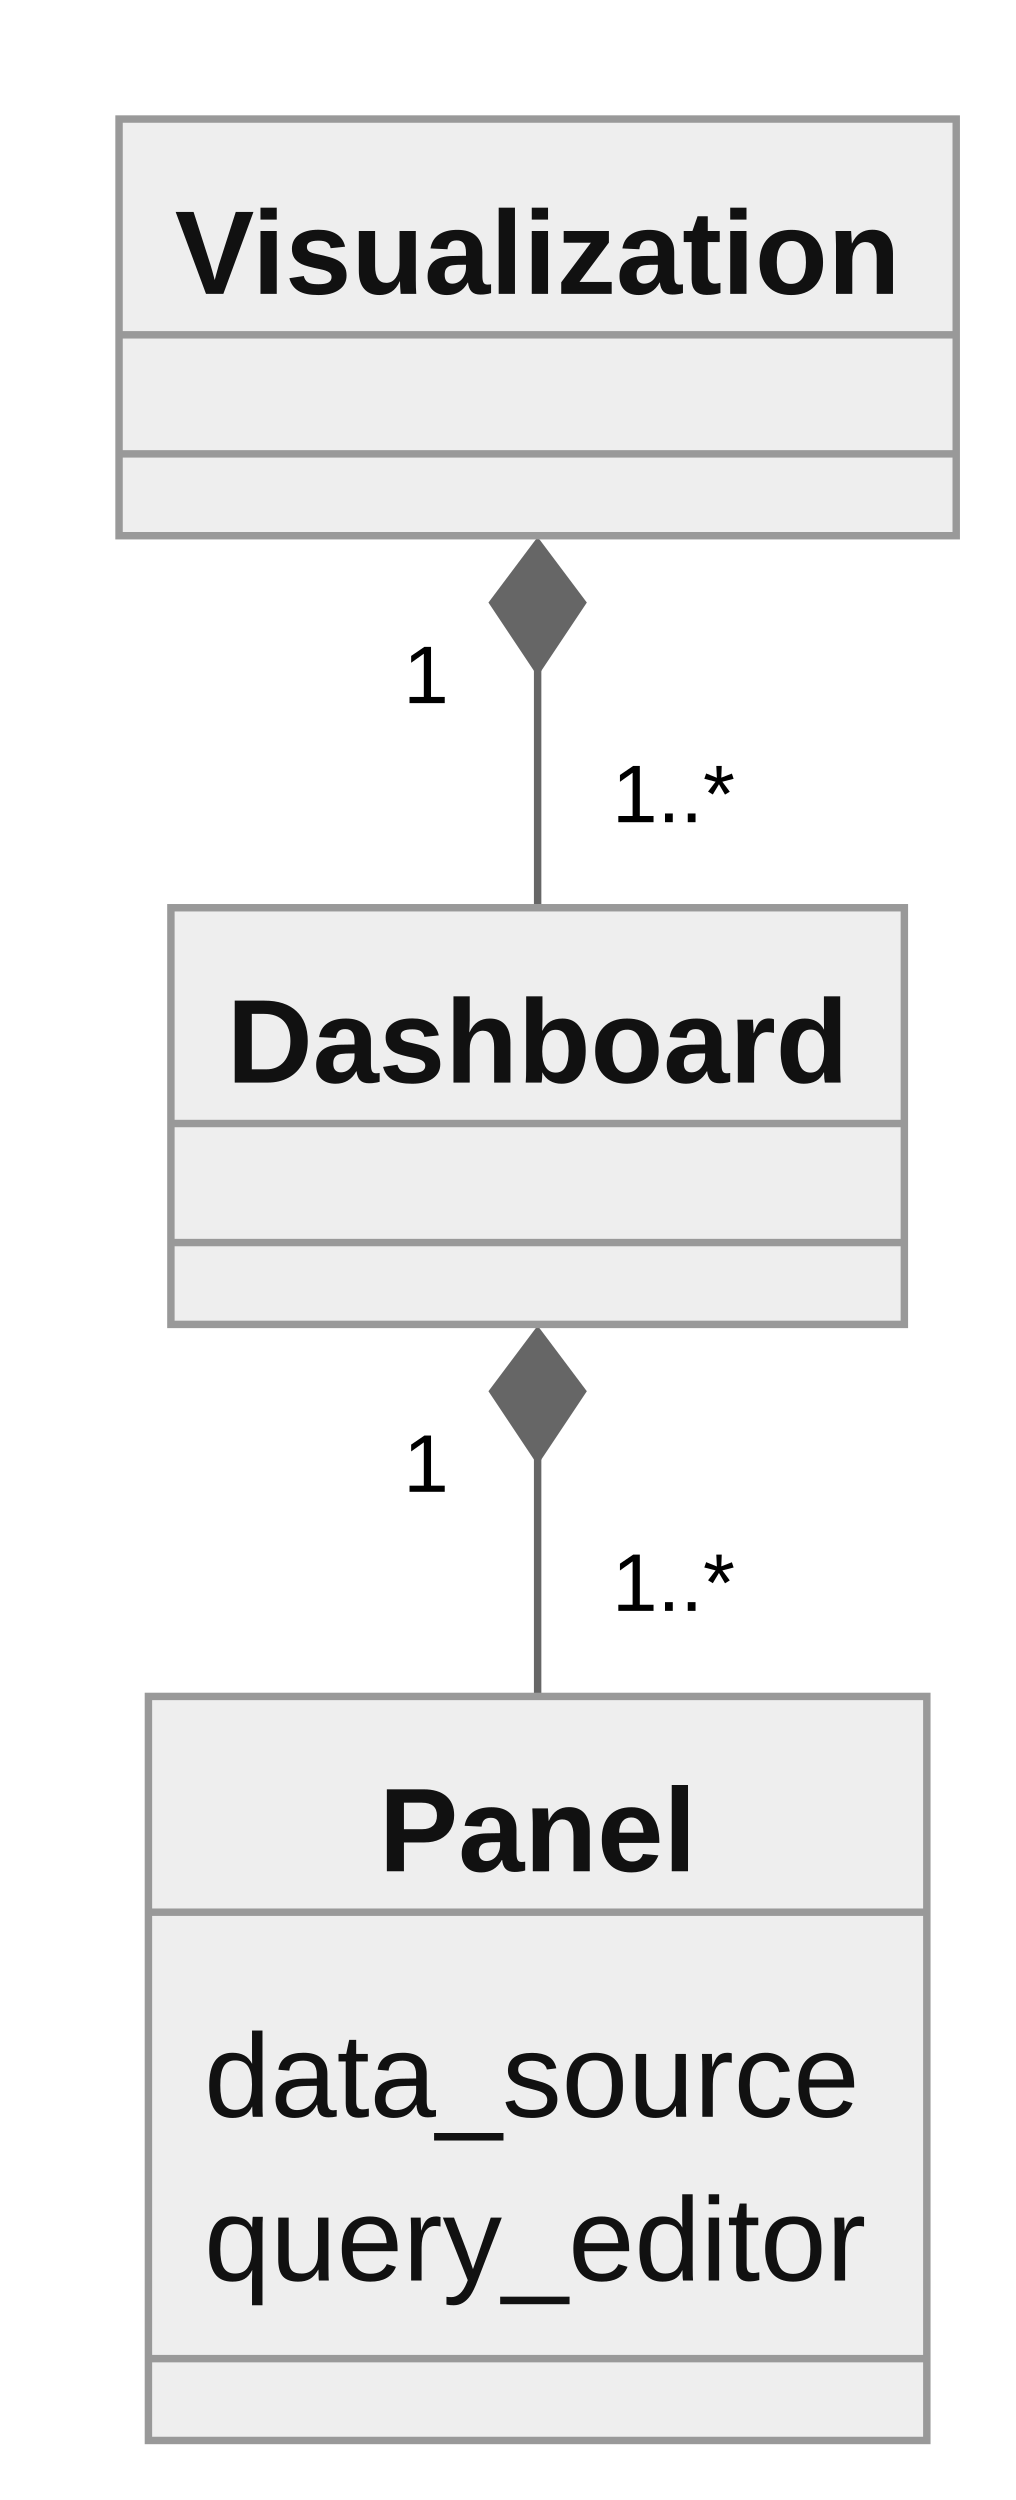
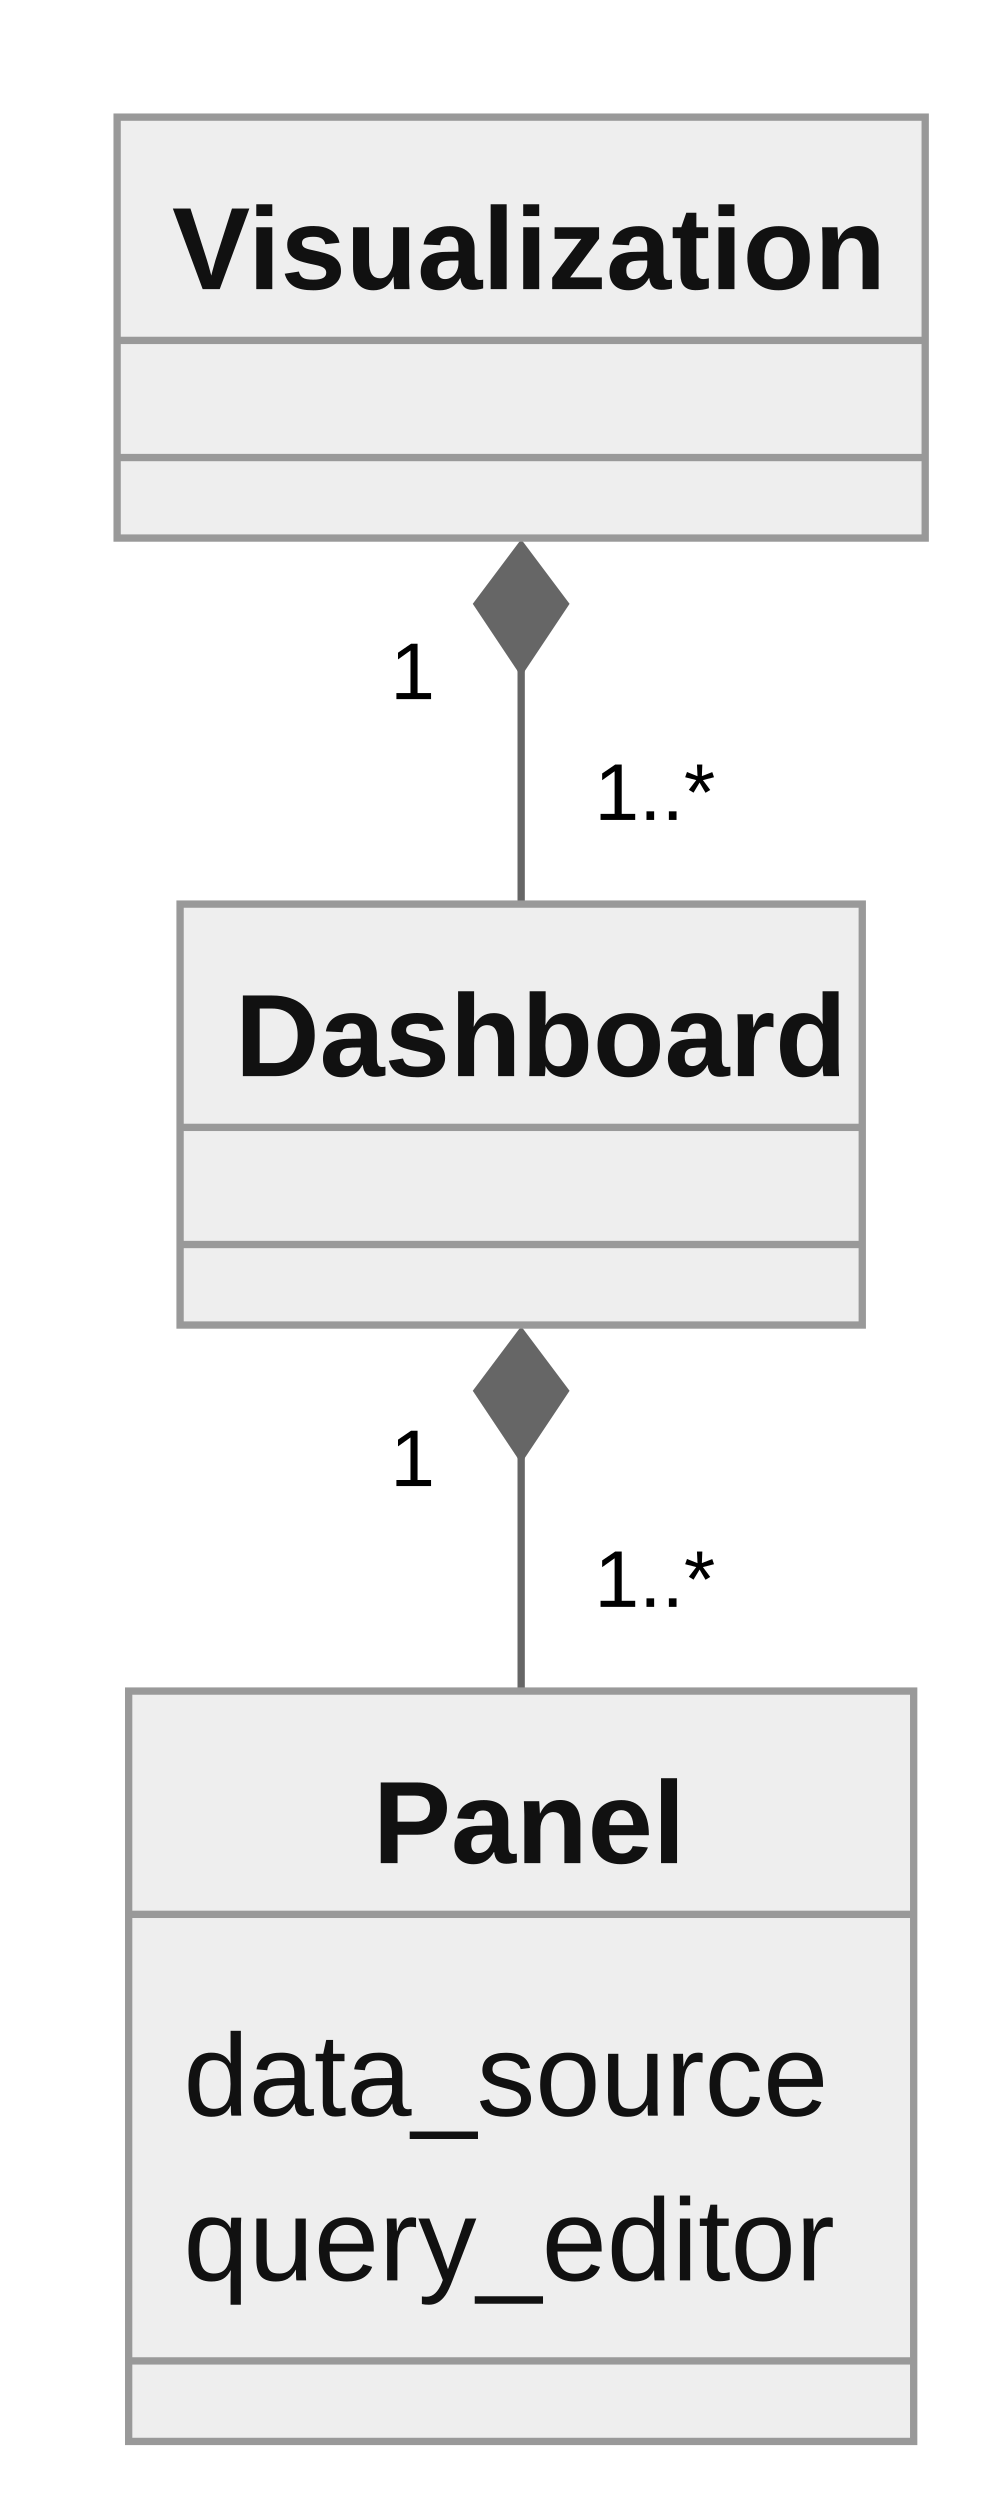
- <svg xmlns="http://www.w3.org/2000/svg" aria-roledescription="classDiagram" role="graphics-document document" viewBox="-8 -8 136.516 336" style="max-width: 136.516px; background-color: white;" width="100%" id="my-svg">
+ <svg xmlns="http://www.w3.org/2000/svg" aria-roledescription="classDiagram" role="graphics-document document" viewBox="-8 -8 134.383 341.5" style="max-width: 134.383px; background-color: white;" width="100%" id="my-svg">
  <style>#my-svg{font-family:"trebuchet ms",verdana,arial,sans-serif;font-size:16px;fill:#000000;}#my-svg .error-icon{fill:#552222;}#my-svg .error-text{fill:#552222;stroke:#552222;}#my-svg .edge-thickness-normal{stroke-width:2px;}#my-svg .edge-thickness-thick{stroke-width:3.5px;}#my-svg .edge-pattern-solid{stroke-dasharray:0;}#my-svg .edge-pattern-dashed{stroke-dasharray:3;}#my-svg .edge-pattern-dotted{stroke-dasharray:2;}#my-svg .marker{fill:#666;stroke:#666;}#my-svg .marker.cross{stroke:#666;}#my-svg svg{font-family:"trebuchet ms",verdana,arial,sans-serif;font-size:16px;}#my-svg g.classGroup text{fill:#999;stroke:none;font-family:"trebuchet ms",verdana,arial,sans-serif;font-size:10px;}#my-svg g.classGroup text .title{font-weight:bolder;}#my-svg .nodeLabel,#my-svg .edgeLabel{color:#111111;}#my-svg .edgeLabel .label rect{fill:#eee;}#my-svg .label text{fill:#111111;}#my-svg .edgeLabel .label span{background:#eee;}#my-svg .classTitle{font-weight:bolder;}#my-svg .node rect,#my-svg .node circle,#my-svg .node ellipse,#my-svg .node polygon,#my-svg .node path{fill:#eee;stroke:#999;stroke-width:1px;}#my-svg .divider{stroke:#999;stroke-width:1;}#my-svg g.clickable{cursor:pointer;}#my-svg g.classGroup rect{fill:#eee;stroke:#999;}#my-svg g.classGroup line{stroke:#999;stroke-width:1;}#my-svg .classLabel .box{stroke:none;stroke-width:0;fill:#eee;opacity:0.5;}#my-svg .classLabel .label{fill:#999;font-size:10px;}#my-svg .relation{stroke:#666;stroke-width:1;fill:none;}#my-svg .dashed-line{stroke-dasharray:3;}#my-svg .dotted-line{stroke-dasharray:1 2;}#my-svg #compositionStart,#my-svg .composition{fill:#666!important;stroke:#666!important;stroke-width:1;}#my-svg #compositionEnd,#my-svg .composition{fill:#666!important;stroke:#666!important;stroke-width:1;}#my-svg #dependencyStart,#my-svg .dependency{fill:#666!important;stroke:#666!important;stroke-width:1;}#my-svg #dependencyStart,#my-svg .dependency{fill:#666!important;stroke:#666!important;stroke-width:1;}#my-svg #extensionStart,#my-svg .extension{fill:transparent!important;stroke:#666!important;stroke-width:1;}#my-svg #extensionEnd,#my-svg .extension{fill:transparent!important;stroke:#666!important;stroke-width:1;}#my-svg #aggregationStart,#my-svg .aggregation{fill:transparent!important;stroke:#666!important;stroke-width:1;}#my-svg #aggregationEnd,#my-svg .aggregation{fill:transparent!important;stroke:#666!important;stroke-width:1;}#my-svg #lollipopStart,#my-svg .lollipop{fill:#eee!important;stroke:#666!important;stroke-width:1;}#my-svg #lollipopEnd,#my-svg .lollipop{fill:#eee!important;stroke:#666!important;stroke-width:1;}#my-svg .edgeTerminals{font-size:11px;}#my-svg .classTitleText{text-anchor:middle;font-size:18px;fill:#000000;}#my-svg :root{--mermaid-font-family:"trebuchet ms",verdana,arial,sans-serif;}</style>
  <g>
    <defs>
      <marker orient="auto" markerHeight="240" markerWidth="190" refY="7" refX="18" class="marker aggregation classDiagram" id="my-svg_classDiagram-aggregationStart">
        <path d="M 18,7 L9,13 L1,7 L9,1 Z" />
      </marker>
    </defs>
    <defs>
      <marker orient="auto" markerHeight="28" markerWidth="20" refY="7" refX="1" class="marker aggregation classDiagram" id="my-svg_classDiagram-aggregationEnd">
        <path d="M 18,7 L9,13 L1,7 L9,1 Z" />
      </marker>
    </defs>
    <defs>
      <marker orient="auto" markerHeight="240" markerWidth="190" refY="7" refX="18" class="marker extension classDiagram" id="my-svg_classDiagram-extensionStart">
        <path d="M 1,7 L18,13 V 1 Z" />
      </marker>
    </defs>
    <defs>
      <marker orient="auto" markerHeight="28" markerWidth="20" refY="7" refX="1" class="marker extension classDiagram" id="my-svg_classDiagram-extensionEnd">
        <path d="M 1,1 V 13 L18,7 Z" />
      </marker>
    </defs>
    <defs>
      <marker orient="auto" markerHeight="240" markerWidth="190" refY="7" refX="18" class="marker composition classDiagram" id="my-svg_classDiagram-compositionStart">
        <path d="M 18,7 L9,13 L1,7 L9,1 Z" />
      </marker>
    </defs>
    <defs>
      <marker orient="auto" markerHeight="28" markerWidth="20" refY="7" refX="1" class="marker composition classDiagram" id="my-svg_classDiagram-compositionEnd">
        <path d="M 18,7 L9,13 L1,7 L9,1 Z" />
      </marker>
    </defs>
    <defs>
      <marker orient="auto" markerHeight="240" markerWidth="190" refY="7" refX="6" class="marker dependency classDiagram" id="my-svg_classDiagram-dependencyStart">
        <path d="M 5,7 L9,13 L1,7 L9,1 Z" />
      </marker>
    </defs>
    <defs>
      <marker orient="auto" markerHeight="28" markerWidth="20" refY="7" refX="13" class="marker dependency classDiagram" id="my-svg_classDiagram-dependencyEnd">
        <path d="M 18,7 L9,13 L14,7 L9,1 Z" />
      </marker>
    </defs>
    <defs>
      <marker orient="auto" markerHeight="240" markerWidth="190" refY="7" refX="13" class="marker lollipop classDiagram" id="my-svg_classDiagram-lollipopStart">
        <circle r="6" cy="7" cx="7" fill="transparent" stroke="black" />
      </marker>
    </defs>
    <defs>
      <marker orient="auto" markerHeight="240" markerWidth="190" refY="7" refX="1" class="marker lollipop classDiagram" id="my-svg_classDiagram-lollipopEnd">
        <circle r="6" cy="7" cx="7" fill="transparent" stroke="black" />
      </marker>
    </defs>
    <g class="root">
      <g class="clusters" />
      <g class="edgePaths">
-         <path marker-start="url(#my-svg_classDiagram-compositionStart)" style="fill:none" class="edge-pattern-solid relation" id="id1" d="M64.258,82L64.258,83.167C64.258,84.333,64.258,86.667,64.258,92C64.258,97.333,64.258,105.667,64.258,109.833L64.258,114" />
-         <path marker-start="url(#my-svg_classDiagram-compositionStart)" style="fill:none" class="edge-pattern-solid relation" id="id2" d="M64.258,188L64.258,189.167C64.258,190.333,64.258,192.667,64.258,198C64.258,203.333,64.258,211.667,64.258,215.833L64.258,220" />
+         <path marker-start="url(#my-svg_classDiagram-compositionStart)" style="fill:none" class="edge-pattern-solid relation" id="id1" d="M63.191,83.5L63.191,84.667C63.191,85.833,63.191,88.167,63.191,93.5C63.191,98.833,63.191,107.167,63.191,111.333L63.191,115.5" />
+         <path marker-start="url(#my-svg_classDiagram-compositionStart)" style="fill:none" class="edge-pattern-solid relation" id="id2" d="M63.191,191L63.191,192.167C63.191,193.333,63.191,195.667,63.191,201C63.191,206.333,63.191,214.667,63.191,218.833L63.191,223" />
      </g>
      <g class="edgeLabels">
        <g class="edgeLabel">
          <g transform="translate(0, 0)" class="label">
            <rect height="0" width="0" ry="0" rx="0" />
            <text style="">
              <tspan class="row" x="0" dy="1em" xml:space="preserve" />
            </text>
          </g>
        </g>
-         <g transform="translate(49.25781, 81.5)" class="edgeTerminals">
-           <g transform="translate(-3.0625, -6)" class="inner">
+         <g transform="translate(48.19141, 83)" class="edgeTerminals">
+           <g transform="translate(-2.886719, -6.5)" class="inner">
            <text style="">
              <tspan class="row" x="0" dy="1em" xml:space="preserve">1</tspan>
            </text>
          </g>
        </g>
-         <g transform="translate(74.25781, 91.5)" class="edgeTerminals">
-           <g transform="translate(-8.61499, -6)" class="inner" />
+         <g transform="translate(73.19141, 93)" class="edgeTerminals">
+           <g transform="translate(-8.945312, -6.5)" class="inner" />
          <text style="">
            <tspan class="row" x="0" dy="1em" xml:space="preserve">1..*</tspan>
          </text>
        </g>
        <g class="edgeLabel">
          <g transform="translate(0, 0)" class="label">
            <rect height="0" width="0" ry="0" rx="0" />
            <text style="">
              <tspan class="row" x="0" dy="1em" xml:space="preserve" />
            </text>
          </g>
        </g>
-         <g transform="translate(49.25781, 187.5)" class="edgeTerminals">
-           <g transform="translate(-3.0625, -6)" class="inner">
+         <g transform="translate(48.19141, 190.5)" class="edgeTerminals">
+           <g transform="translate(-2.886719, -6.5)" class="inner">
            <text style="">
              <tspan class="row" x="0" dy="1em" xml:space="preserve">1</tspan>
            </text>
          </g>
        </g>
-         <g transform="translate(74.25781, 197.5)" class="edgeTerminals">
-           <g transform="translate(-8.61499, -6)" class="inner" />
+         <g transform="translate(73.19141, 200.5)" class="edgeTerminals">
+           <g transform="translate(-8.945312, -6.5)" class="inner" />
          <text style="">
            <tspan class="row" x="0" dy="1em" xml:space="preserve">1..*</tspan>
          </text>
        </g>
      </g>
      <g class="nodes">
-         <g transform="translate(64.25781, 36)" id="classId-Visualization-0" class="node default">
-           <rect height="56" width="112.516" y="-28" x="-56.258" class="outer title-state" />
-           <line y2="1" y1="1" x2="56.258" x1="-56.258" class="divider" />
-           <line y2="17" y1="17" x2="56.258" x1="-56.258" class="divider" />
+         <g transform="translate(63.19141, 36.75)" id="classId-Visualization-0" class="node default">
+           <rect height="57.5" width="110.383" y="-28.75" x="-55.191" class="outer title-state" />
+           <line y2="1.75" y1="1.75" x2="55.191" x1="-55.191" class="divider" />
+           <line y2="17.75" y1="17.75" x2="55.191" x1="-55.191" class="divider" />
          <g class="label">
            <text style="">
              <tspan class="title-row" x="0" dy="1em" xml:space="preserve" />
            </text>
-             <text transform="translate( -48.75781, -20.5)" class="classTitle" style="">
+             <text transform="translate( -47.69141, -21.25)" class="classTitle" style="">
              <tspan class="title-row" x="0" dy="1em" xml:space="preserve">Visualization</tspan>
            </text>
          </g>
        </g>
-         <g transform="translate(64.25781, 142)" id="classId-Dashboard-1" class="node default">
-           <rect height="56" width="98.578" y="-28" x="-49.289" class="outer title-state" />
-           <line y2="1" y1="1" x2="49.289" x1="-49.289" class="divider" />
-           <line y2="17" y1="17" x2="49.289" x1="-49.289" class="divider" />
+         <g transform="translate(63.19141, 144.25)" id="classId-Dashboard-1" class="node default">
+           <rect height="57.5" width="93.188" y="-28.75" x="-46.594" class="outer title-state" />
+           <line y2="1.75" y1="1.75" x2="46.594" x1="-46.594" class="divider" />
+           <line y2="17.75" y1="17.75" x2="46.594" x1="-46.594" class="divider" />
          <g class="label">
            <text style="">
              <tspan class="title-row" x="0" dy="1em" xml:space="preserve" />
            </text>
-             <text transform="translate( -41.78906, -20.5)" class="classTitle" style="">
+             <text transform="translate( -39.09375, -21.25)" class="classTitle" style="">
              <tspan class="title-row" x="0" dy="1em" xml:space="preserve">Dashboard</tspan>
            </text>
          </g>
        </g>
-         <g transform="translate(64.25781, 270)" id="classId-Panel-2" class="node default">
-           <rect height="100" width="104.617" y="-50" x="-52.309" class="outer title-state" />
-           <line y2="-21" y1="-21" x2="52.309" x1="-52.309" class="divider" />
-           <line y2="39" y1="39" x2="52.309" x1="-52.309" class="divider" />
+         <g transform="translate(63.19141, 274.25)" id="classId-Panel-2" class="node default">
+           <rect height="102.5" width="107.234" y="-51.25" x="-53.617" class="outer title-state" />
+           <line y2="-20.75" y1="-20.75" x2="53.617" x1="-53.617" class="divider" />
+           <line y2="40.25" y1="40.25" x2="53.617" x1="-53.617" class="divider" />
          <g class="label">
            <text style="">
              <tspan class="title-row" x="0" dy="1em" xml:space="preserve" />
            </text>
-             <text transform="translate( -21.34375, -42.5)" class="classTitle" style="">
+             <text transform="translate( -20.26172, -43.75)" class="classTitle" style="">
              <tspan class="title-row" x="0" dy="1em" xml:space="preserve">Panel</tspan>
            </text>
-             <text transform="translate( -44.80859, -9.5)" style="">
+             <text transform="translate( -46.11719, -9.25)" style="">
              <tspan class="title-row" x="0" dy="1em" xml:space="preserve">data_source</tspan>
            </text>
-             <text transform="translate( -44.80859, 12.5)" style="">
+             <text transform="translate( -46.11719, 13.25)" style="">
              <tspan class="title-row" x="0" dy="1em" xml:space="preserve">query_editor</tspan>
            </text>
          </g>
        </g>
      </g>
    </g>
  </g>
</svg>
